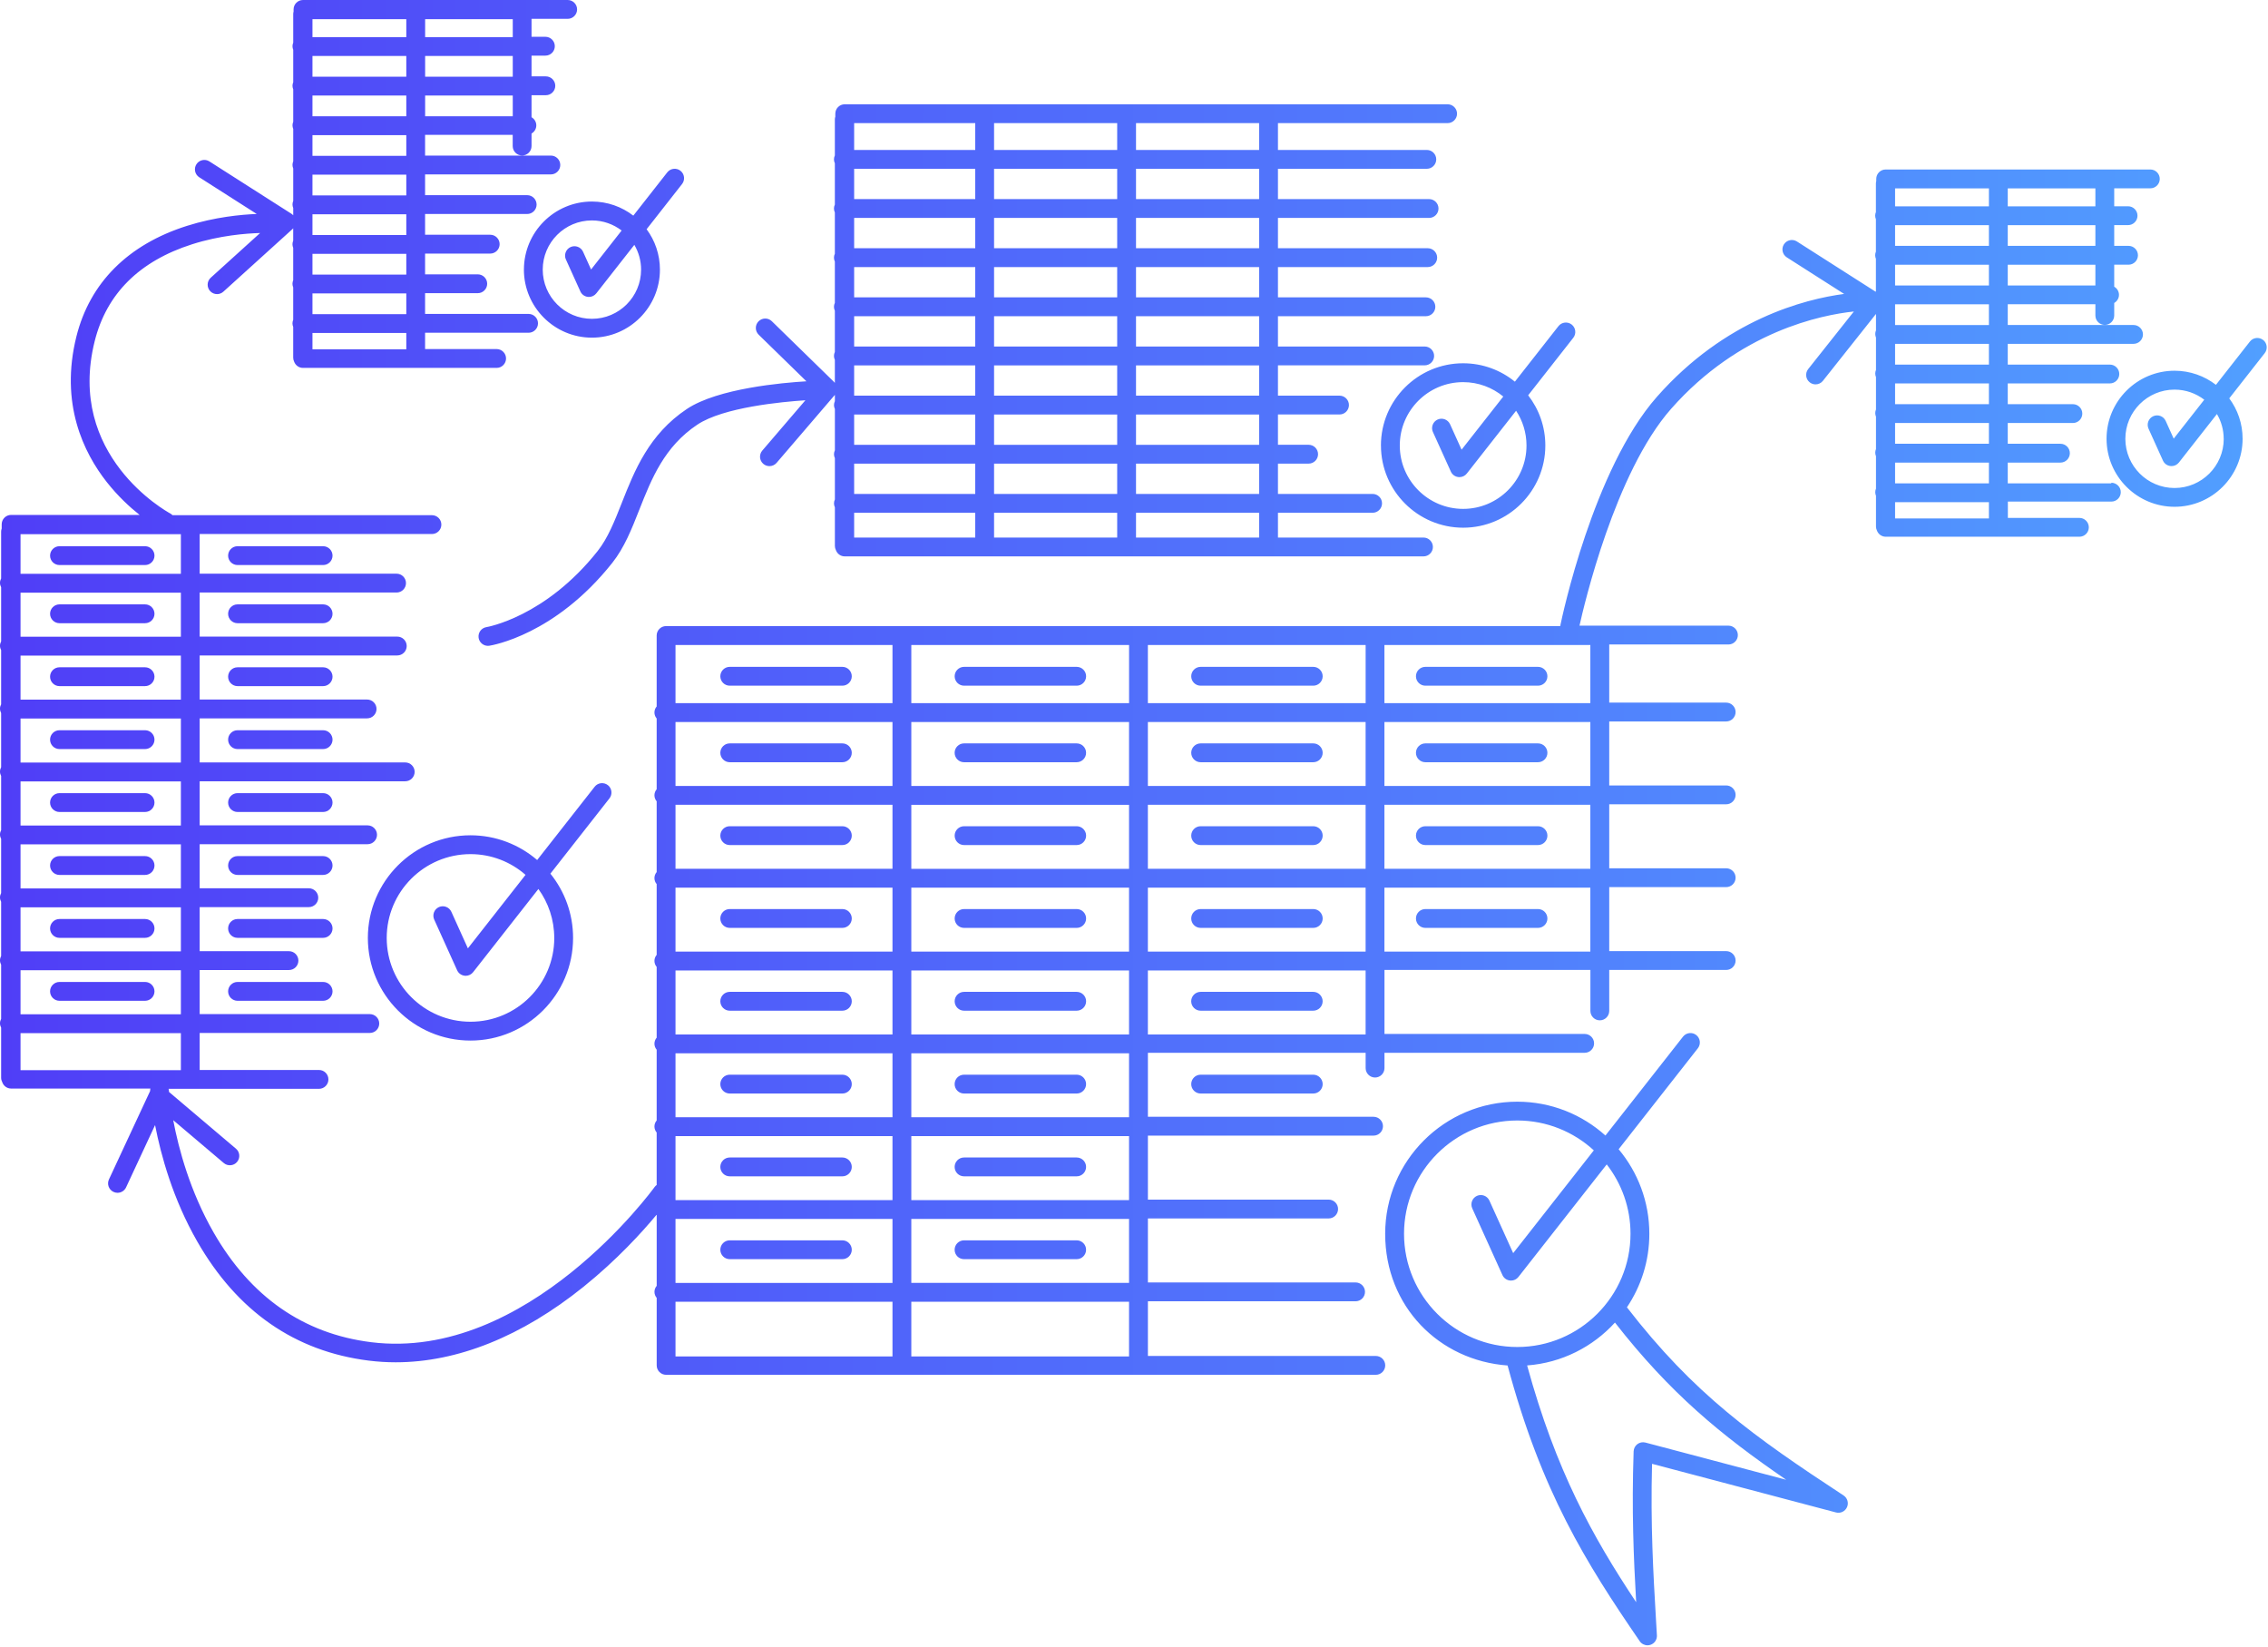
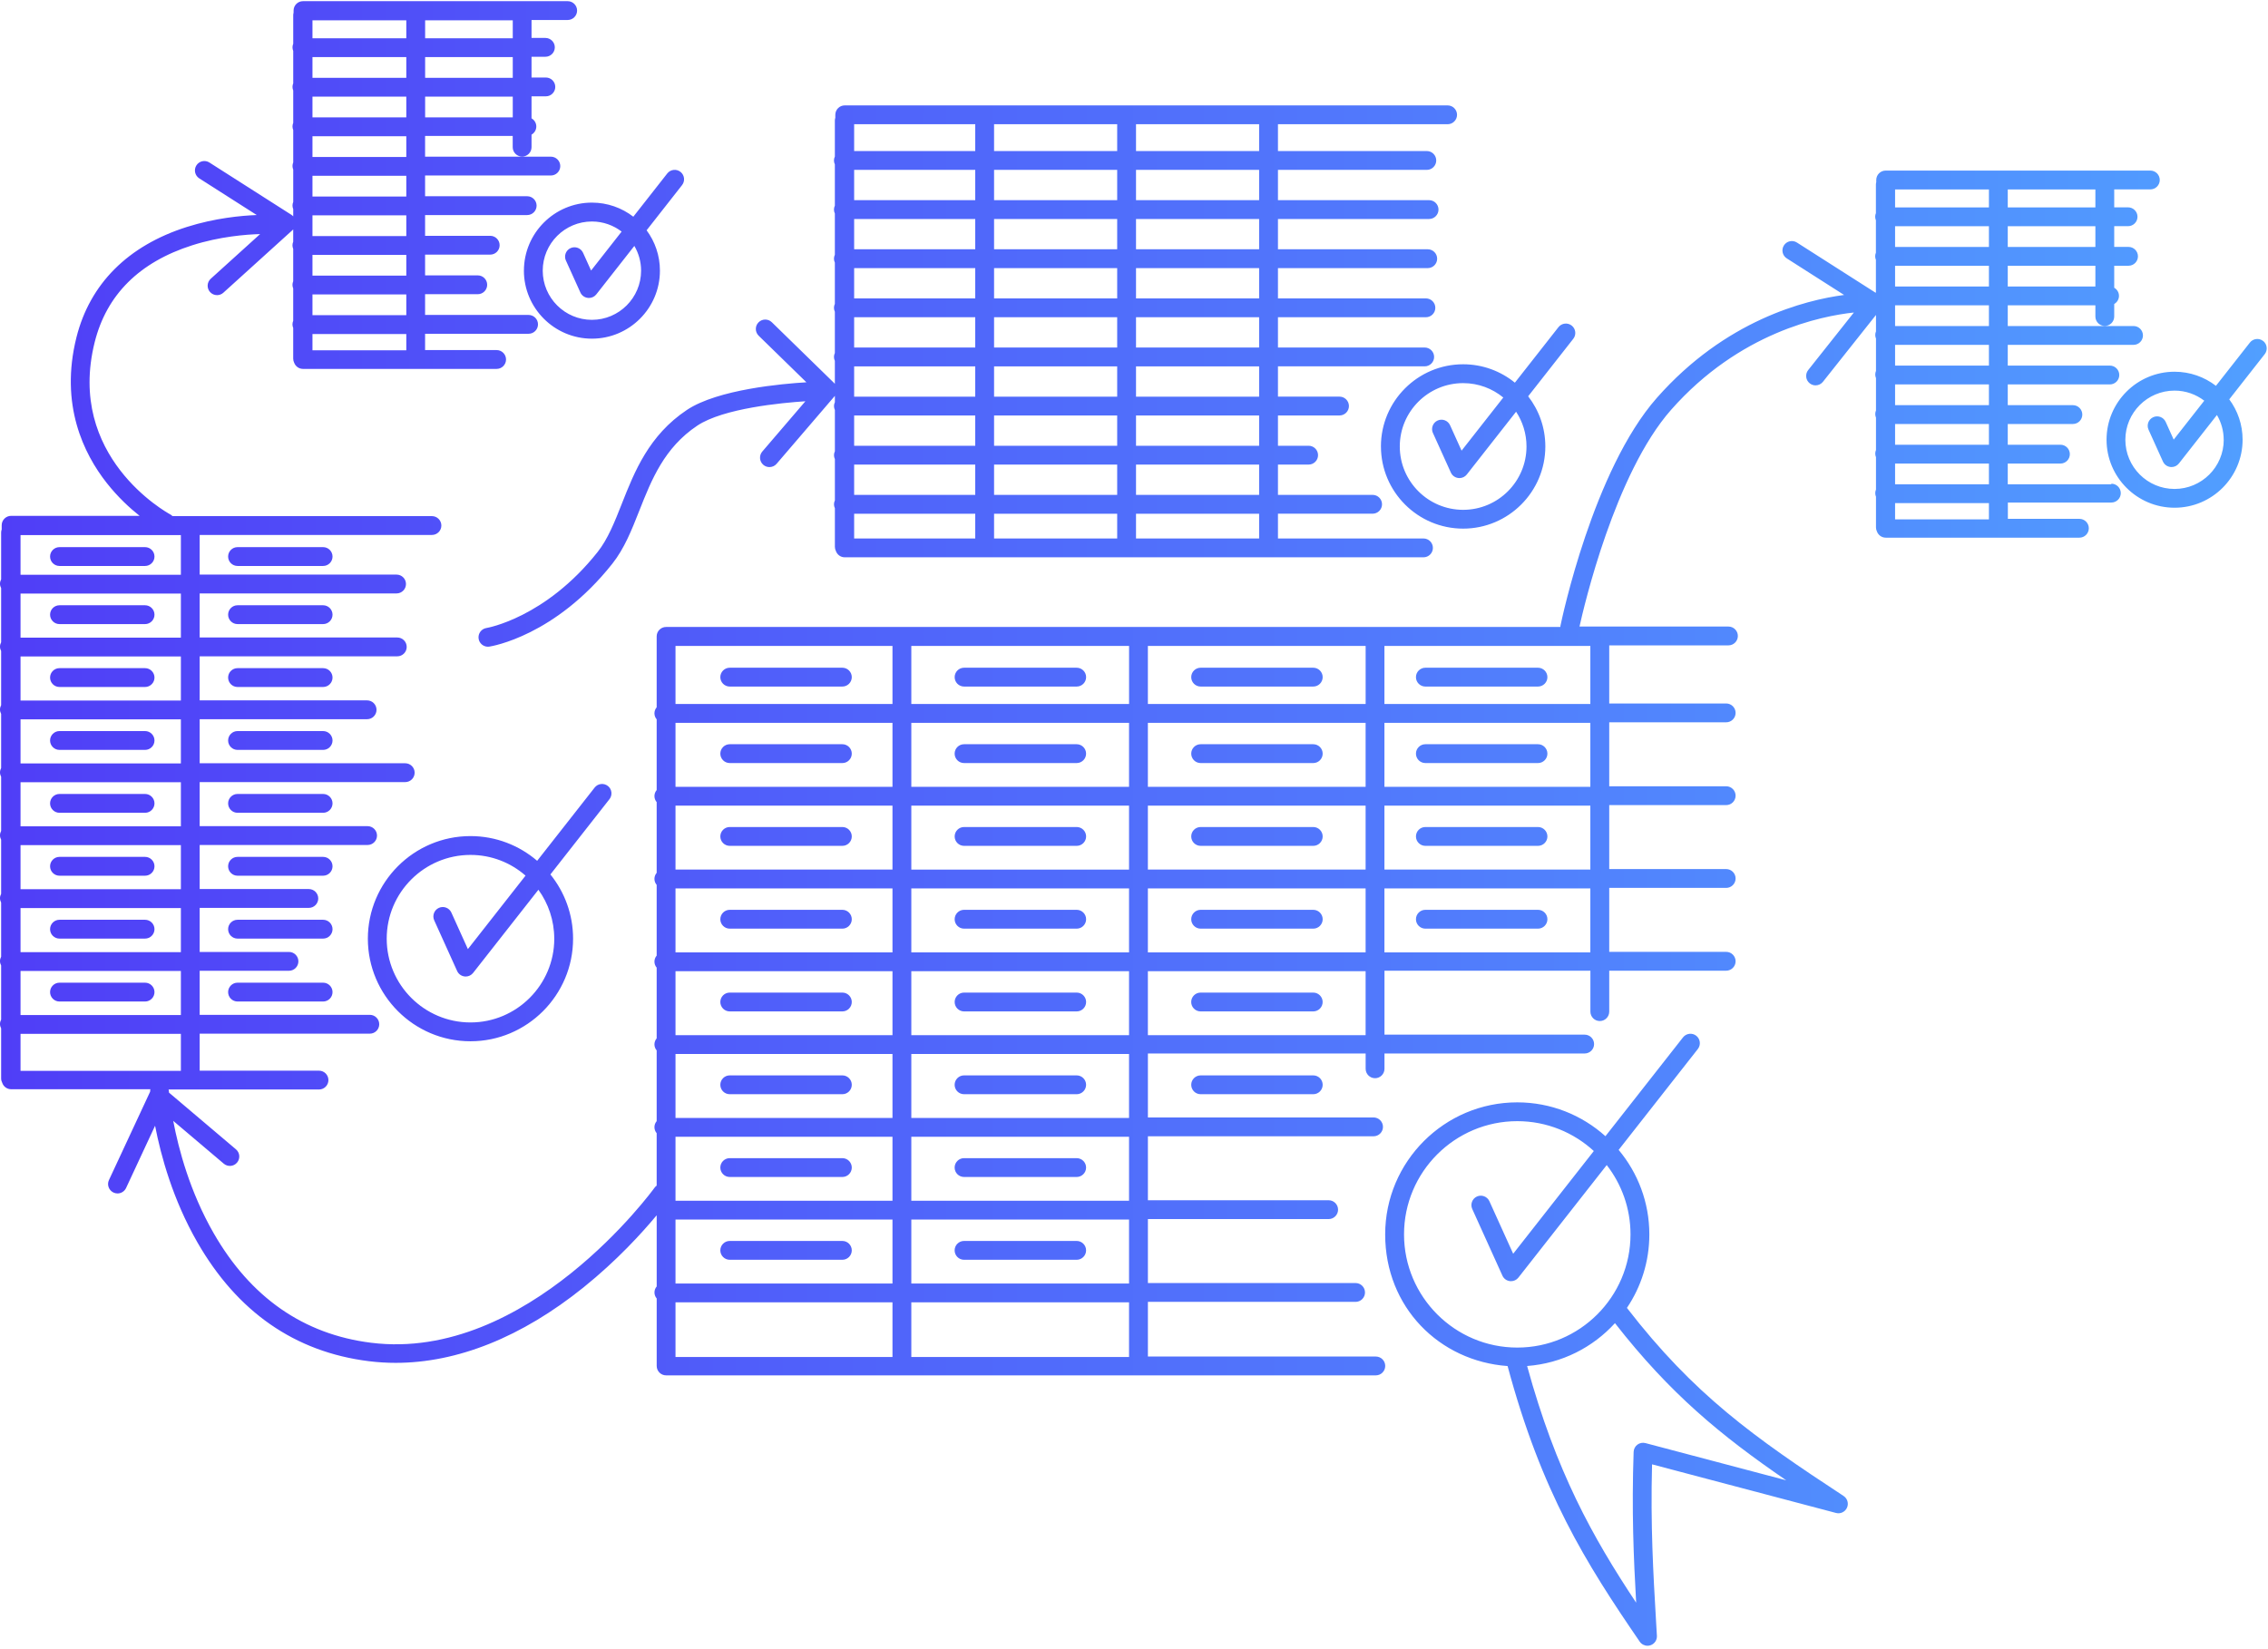
- <svg xmlns="http://www.w3.org/2000/svg" width="843" height="612" viewBox="0 0 843 612" fill="none">
+ <svg xmlns="http://www.w3.org/2000/svg" width="337" height="245" viewBox="0 0 843 612" fill="none">
  <path d="M685.25 555.71C651.91 533.84 629.64 518.05 604.72 485.79C609.98 477.97 613.05 468.57 613.05 458.47C613.05 446.53 608.76 435.57 601.64 427.05L631.08 389.54C632.27 388.02 632.01 385.82 630.49 384.62C628.97 383.43 626.77 383.69 625.57 385.21L596.73 421.96C588.03 414.14 576.54 409.38 563.95 409.38C536.88 409.38 514.86 431.4 514.86 458.47C514.86 485.54 534.96 505.57 560.36 507.41C572.98 554.34 589.38 580.55 609.48 609.87C610.15 610.84 611.24 611.39 612.37 611.39C612.75 611.39 613.13 611.33 613.5 611.2C614.99 610.69 615.95 609.26 615.86 607.69L615.53 602.04C614.51 584.59 613.46 566.58 614.06 543.95L682.43 562.02C684.09 562.46 685.82 561.63 686.52 560.06C687.22 558.49 686.68 556.65 685.24 555.71H685.25ZM521.87 458.46C521.87 435.25 540.75 416.37 563.96 416.37C574.92 416.37 584.91 420.58 592.41 427.47L562.44 465.66L553.6 446.13C552.8 444.37 550.73 443.59 548.97 444.38C547.21 445.18 546.43 447.25 547.22 449.01L558.44 473.8C558.94 474.92 559.99 475.69 561.21 475.83C561.35 475.85 561.49 475.86 561.63 475.86C562.7 475.86 563.72 475.37 564.38 474.52L597.21 432.69C602.74 439.82 606.05 448.75 606.05 458.45C606.05 481.66 587.17 500.54 563.96 500.54C540.75 500.54 521.87 481.66 521.87 458.45V458.46ZM611.6 536.05C610.57 535.78 609.47 535.99 608.62 536.62C607.77 537.25 607.25 538.24 607.21 539.31C606.45 561.22 607.21 578.79 608.15 595.38C591.89 570.89 578.36 546.55 567.62 507.39C580.52 506.43 592.05 500.48 600.27 491.46C620.77 517.71 639.54 533.16 663.92 549.88L611.6 536.05ZM267.74 251.3C267.74 249.37 269.31 247.8 271.24 247.8H313.1C315.03 247.8 316.6 249.37 316.6 251.3C316.6 253.23 315.03 254.8 313.1 254.8H271.24C269.31 254.8 267.74 253.23 267.74 251.3ZM267.74 279.74C267.74 277.81 269.31 276.24 271.24 276.24H313.1C315.03 276.24 316.6 277.81 316.6 279.74C316.6 281.67 315.03 283.24 313.1 283.24H271.24C269.31 283.24 267.74 281.67 267.74 279.74ZM316.6 310.52C316.6 312.45 315.03 314.02 313.1 314.02H271.24C269.31 314.02 267.74 312.45 267.74 310.52C267.74 308.59 269.31 307.02 271.24 307.02H313.1C315.03 307.02 316.6 308.59 316.6 310.52ZM267.74 341.3C267.74 339.37 269.31 337.8 271.24 337.8H313.1C315.03 337.8 316.6 339.37 316.6 341.3C316.6 343.23 315.03 344.8 313.1 344.8H271.24C269.31 344.8 267.74 343.23 267.74 341.3ZM316.6 372.07C316.6 374 315.03 375.57 313.1 375.57H271.24C269.31 375.57 267.74 374 267.74 372.07C267.74 370.14 269.31 368.57 271.24 368.57H313.1C315.03 368.57 316.6 370.14 316.6 372.07ZM316.6 402.85C316.6 404.78 315.03 406.35 313.1 406.35H271.24C269.31 406.35 267.74 404.78 267.74 402.85C267.74 400.92 269.31 399.35 271.24 399.35H313.1C315.03 399.35 316.6 400.92 316.6 402.85ZM316.6 433.62C316.6 435.55 315.03 437.12 313.1 437.12H271.24C269.31 437.12 267.74 435.55 267.74 433.62C267.74 431.69 269.31 430.12 271.24 430.12H313.1C315.03 430.12 316.6 431.69 316.6 433.62ZM316.6 464.4C316.6 466.33 315.03 467.9 313.1 467.9H271.24C269.31 467.9 267.74 466.33 267.74 464.4C267.74 462.47 269.31 460.9 271.24 460.9H313.1C315.03 460.9 316.6 462.47 316.6 464.4ZM403.7 251.3C403.7 253.23 402.13 254.8 400.2 254.8H358.34C356.41 254.8 354.84 253.23 354.84 251.3C354.84 249.37 356.41 247.8 358.34 247.8H400.2C402.13 247.8 403.7 249.37 403.7 251.3ZM354.83 279.74C354.83 277.81 356.4 276.24 358.33 276.24H400.19C402.12 276.24 403.69 277.81 403.69 279.74C403.69 281.67 402.12 283.24 400.19 283.24H358.33C356.4 283.24 354.83 281.67 354.83 279.74ZM403.7 310.52C403.7 312.45 402.13 314.02 400.2 314.02H358.34C356.41 314.02 354.84 312.45 354.84 310.52C354.84 308.59 356.41 307.02 358.34 307.02H400.2C402.13 307.02 403.7 308.59 403.7 310.52ZM403.7 341.3C403.7 343.23 402.13 344.8 400.2 344.8H358.34C356.41 344.8 354.84 343.23 354.84 341.3C354.84 339.37 356.41 337.8 358.34 337.8H400.2C402.13 337.8 403.7 339.37 403.7 341.3ZM403.7 372.07C403.7 374 402.13 375.57 400.2 375.57H358.34C356.41 375.57 354.84 374 354.84 372.07C354.84 370.14 356.41 368.57 358.34 368.57H400.2C402.13 368.57 403.7 370.14 403.7 372.07ZM354.83 402.85C354.83 400.92 356.4 399.35 358.33 399.35H400.19C402.12 399.35 403.69 400.92 403.69 402.85C403.69 404.78 402.12 406.35 400.19 406.35H358.33C356.4 406.35 354.83 404.78 354.83 402.85ZM354.83 433.62C354.83 431.69 356.4 430.12 358.33 430.12H400.19C402.12 430.12 403.69 431.69 403.69 433.62C403.69 435.55 402.12 437.12 400.19 437.12H358.33C356.4 437.12 354.83 435.55 354.83 433.62ZM354.83 464.4C354.83 462.47 356.4 460.9 358.33 460.9H400.19C402.12 460.9 403.69 462.47 403.69 464.4C403.69 466.33 402.12 467.9 400.19 467.9H358.33C356.4 467.9 354.83 466.33 354.83 464.4ZM491.63 251.3C491.63 253.23 490.06 254.8 488.13 254.8H446.27C444.34 254.8 442.77 253.23 442.77 251.3C442.77 249.37 444.34 247.8 446.27 247.8H488.13C490.06 247.8 491.63 249.37 491.63 251.3ZM491.63 279.74C491.63 281.67 490.06 283.24 488.13 283.24H446.27C444.34 283.24 442.77 281.67 442.77 279.74C442.77 277.81 444.34 276.24 446.27 276.24H488.13C490.06 276.24 491.63 277.81 491.63 279.74ZM491.63 310.52C491.63 312.45 490.06 314.02 488.13 314.02H446.27C444.34 314.02 442.77 312.45 442.77 310.52C442.77 308.59 444.34 307.02 446.27 307.02H488.13C490.06 307.02 491.63 308.59 491.63 310.52ZM491.63 341.3C491.63 343.23 490.06 344.8 488.13 344.8H446.27C444.34 344.8 442.77 343.23 442.77 341.3C442.77 339.37 444.34 337.8 446.27 337.8H488.13C490.06 337.8 491.63 339.37 491.63 341.3ZM442.76 372.07C442.76 370.14 444.33 368.57 446.26 368.57H488.12C490.05 368.57 491.62 370.14 491.62 372.07C491.62 374 490.05 375.57 488.12 375.57H446.26C444.33 375.57 442.76 374 442.76 372.07ZM488.13 399.35C490.06 399.35 491.63 400.92 491.63 402.85C491.63 404.78 490.06 406.35 488.13 406.35H446.27C444.34 406.35 442.77 404.78 442.77 402.85C442.77 400.92 444.34 399.35 446.27 399.35H488.13ZM526.3 251.3C526.3 249.37 527.87 247.8 529.8 247.8H571.66C573.59 247.8 575.16 249.37 575.16 251.3C575.16 253.23 573.59 254.8 571.66 254.8H529.8C527.87 254.8 526.3 253.23 526.3 251.3ZM526.3 279.74C526.3 277.81 527.87 276.24 529.8 276.24H571.66C573.59 276.24 575.16 277.81 575.16 279.74C575.16 281.67 573.59 283.24 571.66 283.24H529.8C527.87 283.24 526.3 281.67 526.3 279.74ZM526.3 310.52C526.3 308.59 527.87 307.02 529.8 307.02H571.66C573.59 307.02 575.16 308.59 575.16 310.52C575.16 312.45 573.59 314.02 571.66 314.02H529.8C527.87 314.02 526.3 312.45 526.3 310.52ZM526.3 341.3C526.3 339.37 527.87 337.8 529.8 337.8H571.66C573.59 337.8 575.16 339.37 575.16 341.3C575.16 343.23 573.59 344.8 571.66 344.8H529.8C527.87 344.8 526.3 343.23 526.3 341.3ZM225.94 291.76C224.42 290.57 222.22 290.83 221.03 292.35L199.66 319.58C192.99 313.86 184.33 310.39 174.87 310.39C153.84 310.39 136.73 327.5 136.73 348.53C136.73 369.56 153.84 386.67 174.87 386.67C195.9 386.67 213.01 369.56 213.01 348.53C213.01 339.5 209.85 331.19 204.58 324.65L226.53 296.67C227.72 295.15 227.46 292.95 225.94 291.75V291.76ZM206.02 348.53C206.02 365.7 192.05 379.67 174.88 379.67C157.71 379.67 143.74 365.7 143.74 348.53C143.74 331.36 157.71 317.39 174.88 317.39C182.71 317.39 189.87 320.3 195.34 325.09L173.91 352.4L167.77 338.82C166.97 337.06 164.9 336.28 163.14 337.07C161.38 337.87 160.6 339.94 161.39 341.7L169.91 360.54C170.41 361.66 171.46 362.43 172.68 362.57C172.82 362.59 172.96 362.6 173.1 362.6C174.17 362.6 175.18 362.11 175.85 361.26L200.12 330.34C203.82 335.46 206.01 341.75 206.01 348.54L206.02 348.53ZM18.61 206.47C18.61 204.54 20.18 202.97 22.11 202.97H53.92C55.85 202.97 57.42 204.54 57.42 206.47C57.42 208.4 55.85 209.97 53.92 209.97H22.11C20.18 209.97 18.61 208.4 18.61 206.47ZM18.61 228.08C18.61 226.15 20.18 224.58 22.11 224.58H53.92C55.85 224.58 57.42 226.15 57.42 228.08C57.42 230.01 55.85 231.58 53.92 231.58H22.11C20.18 231.58 18.61 230.01 18.61 228.08ZM18.61 251.46C18.61 249.53 20.18 247.96 22.11 247.96H53.92C55.85 247.96 57.42 249.53 57.42 251.46C57.42 253.39 55.85 254.96 53.92 254.96H22.11C20.18 254.96 18.61 253.39 18.61 251.46ZM18.61 274.85C18.61 272.92 20.18 271.35 22.11 271.35H53.92C55.85 271.35 57.42 272.92 57.42 274.85C57.42 276.78 55.85 278.35 53.92 278.35H22.11C20.18 278.35 18.61 276.78 18.61 274.85ZM18.61 298.23C18.61 296.3 20.18 294.73 22.11 294.73H53.92C55.85 294.73 57.42 296.3 57.42 298.23C57.42 300.16 55.85 301.73 53.92 301.73H22.11C20.18 301.73 18.61 300.16 18.61 298.23ZM18.61 321.62C18.61 319.69 20.18 318.12 22.11 318.12H53.92C55.85 318.12 57.42 319.69 57.42 321.62C57.42 323.55 55.85 325.12 53.92 325.12H22.11C20.18 325.12 18.61 323.55 18.61 321.62ZM18.61 345C18.61 343.07 20.18 341.5 22.11 341.5H53.92C55.85 341.5 57.42 343.07 57.42 345C57.42 346.93 55.85 348.5 53.92 348.5H22.11C20.18 348.5 18.61 346.93 18.61 345ZM18.61 368.39C18.61 366.46 20.18 364.89 22.11 364.89H53.92C55.85 364.89 57.42 366.46 57.42 368.39C57.42 370.32 55.85 371.89 53.92 371.89H22.11C20.18 371.89 18.61 370.32 18.61 368.39ZM120.1 202.97C122.03 202.97 123.6 204.54 123.6 206.47C123.6 208.4 122.03 209.97 120.1 209.97H88.29C86.36 209.97 84.79 208.4 84.79 206.47C84.79 204.54 86.36 202.97 88.29 202.97H120.1ZM120.1 224.58C122.03 224.58 123.6 226.15 123.6 228.08C123.6 230.01 122.03 231.58 120.1 231.58H88.29C86.36 231.58 84.79 230.01 84.79 228.08C84.79 226.15 86.36 224.58 88.29 224.58H120.1ZM120.1 247.96C122.03 247.96 123.6 249.53 123.6 251.46C123.6 253.39 122.03 254.96 120.1 254.96H88.29C86.36 254.96 84.79 253.39 84.79 251.46C84.79 249.53 86.36 247.96 88.29 247.96H120.1ZM120.1 271.35C122.03 271.35 123.6 272.92 123.6 274.85C123.6 276.78 122.03 278.35 120.1 278.35H88.29C86.36 278.35 84.79 276.78 84.79 274.85C84.79 272.92 86.36 271.35 88.29 271.35H120.1ZM120.1 294.73C122.03 294.73 123.6 296.3 123.6 298.23C123.6 300.16 122.03 301.73 120.1 301.73H88.29C86.36 301.73 84.79 300.16 84.79 298.23C84.79 296.3 86.36 294.73 88.29 294.73H120.1ZM123.6 321.62C123.6 323.55 122.03 325.12 120.1 325.12H88.29C86.36 325.12 84.79 323.55 84.79 321.62C84.79 319.69 86.36 318.12 88.29 318.12H120.1C122.03 318.12 123.6 319.69 123.6 321.62ZM123.6 345C123.6 346.93 122.03 348.5 120.1 348.5H88.29C86.36 348.5 84.79 346.93 84.79 345C84.79 343.07 86.36 341.5 88.29 341.5H120.1C122.03 341.5 123.6 343.07 123.6 345ZM123.6 368.39C123.6 370.32 122.03 371.89 120.1 371.89H88.29C86.36 371.89 84.79 370.32 84.79 368.39C84.79 366.46 86.36 364.89 88.29 364.89H120.1C122.03 364.89 123.6 366.46 123.6 368.39ZM513.29 165.54C513.29 182.39 527 196.09 543.84 196.09C560.68 196.09 574.39 182.38 574.39 165.54C574.39 158.52 572.01 152.06 568.01 146.89L584.78 125.52C585.97 124 585.71 121.8 584.19 120.6C582.67 119.41 580.47 119.67 579.27 121.19L563.07 141.83C557.81 137.55 551.12 134.99 543.83 134.99C526.98 134.99 513.28 148.69 513.28 165.54H513.29ZM532.61 160.53L539.27 175.24C539.77 176.36 540.82 177.13 542.04 177.27C542.18 177.29 542.32 177.3 542.46 177.3C543.53 177.3 544.55 176.81 545.21 175.96L563.52 152.63C565.96 156.34 567.39 160.78 567.39 165.55C567.39 178.54 556.83 189.1 543.84 189.1C530.85 189.1 520.29 178.54 520.29 165.55C520.29 152.56 530.85 142 543.84 142C549.5 142 554.7 144.01 558.76 147.35L543.26 167.1L538.98 157.65C538.18 155.89 536.11 155.11 534.35 155.9C532.59 156.7 531.81 158.77 532.6 160.53H532.61ZM194.73 100.19C194.73 114.13 206.07 125.47 220.01 125.47C233.95 125.47 245.29 114.13 245.29 100.19C245.29 94.57 243.45 89.38 240.34 85.18L253.52 68.38C254.71 66.86 254.45 64.66 252.93 63.46C251.41 62.27 249.21 62.53 248.02 64.05L235.4 80.13C231.14 76.85 225.8 74.89 220.02 74.89C206.08 74.89 194.74 86.23 194.74 100.17L194.73 100.19ZM210.35 96.43L215.71 108.28C216.21 109.4 217.26 110.17 218.48 110.31C218.62 110.33 218.76 110.34 218.9 110.34C219.97 110.34 220.98 109.85 221.65 109L235.78 90.99C237.37 93.7 238.29 96.84 238.29 100.19C238.29 110.27 230.09 118.47 220.01 118.47C209.93 118.47 201.73 110.27 201.73 100.19C201.73 90.11 209.93 81.91 220.01 81.91C224.17 81.91 227.99 83.32 231.06 85.66L219.7 100.14L216.72 93.55C215.92 91.79 213.85 91.01 212.09 91.8C210.33 92.59 209.55 94.67 210.34 96.43H210.35ZM841.18 126.33C839.66 125.14 837.46 125.4 836.27 126.92L823.65 143C819.38 139.72 814.05 137.76 808.27 137.76C794.33 137.76 782.99 149.1 782.99 163.04C782.99 176.98 794.33 188.32 808.27 188.32C822.21 188.32 833.56 176.98 833.56 163.04C833.56 157.42 831.72 152.23 828.6 148.03L841.78 131.23C842.97 129.71 842.71 127.51 841.19 126.32L841.18 126.33ZM826.55 163.06C826.55 173.14 818.35 181.34 808.26 181.34C798.17 181.34 789.98 173.14 789.98 163.06C789.98 152.98 798.18 144.78 808.26 144.78C812.42 144.78 816.24 146.19 819.31 148.53L807.95 163L804.97 156.41C804.17 154.65 802.1 153.87 800.34 154.66C798.58 155.46 797.8 157.53 798.59 159.29L803.95 171.14C804.45 172.26 805.5 173.03 806.72 173.17C806.86 173.19 807 173.2 807.14 173.2C808.21 173.2 809.22 172.71 809.89 171.86L824.02 153.85C825.61 156.56 826.53 159.7 826.53 163.06H826.55ZM784.74 179.61H746.27V171.9H765.85C767.78 171.9 769.35 170.33 769.35 168.4C769.35 166.47 767.78 164.9 765.85 164.9H746.27V157.19H770.48C772.41 157.19 773.98 155.62 773.98 153.69C773.98 151.76 772.41 150.19 770.48 150.19H746.27V142.48H784.22C786.15 142.48 787.72 140.91 787.72 138.98C787.72 137.05 786.15 135.48 784.22 135.48H746.27V127.77H793.02C794.95 127.77 796.52 126.2 796.52 124.27C796.52 122.34 794.95 120.77 793.02 120.77H746.27V113.06H778.84V117.24C778.84 119.17 780.41 120.74 782.34 120.74C784.27 120.74 785.84 119.17 785.84 117.24V112.58C786.89 111.98 787.61 110.85 787.61 109.56C787.61 108.27 786.89 107.14 785.84 106.54V98.36H791.16C793.09 98.36 794.66 96.79 794.66 94.86C794.66 92.93 793.09 91.36 791.16 91.36H785.84V83.65H790.99C792.92 83.65 794.49 82.08 794.49 80.15C794.49 78.22 792.92 76.65 790.99 76.65H785.84V69.98H799.27C801.2 69.98 802.77 68.41 802.77 66.48C802.77 64.55 801.2 62.98 799.27 62.98H700.89C698.96 62.98 697.39 64.55 697.39 66.48V67.28C697.31 67.57 697.26 67.87 697.26 68.18V78.81C697.09 79.22 696.99 79.67 696.99 80.14C696.99 80.61 697.09 81.06 697.26 81.47V93.51C697.09 93.92 696.99 94.37 696.99 94.84C696.99 95.31 697.09 95.76 697.26 96.17V108.21C697.23 108.28 697.22 108.35 697.19 108.42L667.9 89.73C666.27 88.69 664.11 89.17 663.07 90.8C662.03 92.43 662.51 94.59 664.14 95.63L685.44 109.22C670.87 111.14 641.27 118.63 615.85 147.47C592.16 174.35 580.51 229.8 580.02 232.15C579.99 232.32 579.98 232.48 579.97 232.65H247.58C245.65 232.65 244.08 234.22 244.08 236.15V262.51C243.57 263.12 243.25 263.9 243.25 264.75C243.25 265.6 243.57 266.39 244.08 266.99V293.28C243.57 293.89 243.25 294.67 243.25 295.52C243.25 296.37 243.57 297.16 244.08 297.76V324.05C243.57 324.66 243.25 325.44 243.25 326.29C243.25 327.14 243.57 327.93 244.08 328.53V354.82C243.57 355.43 243.25 356.21 243.25 357.06C243.25 357.91 243.57 358.7 244.08 359.3V385.59C243.57 386.2 243.25 386.98 243.25 387.83C243.25 388.68 243.57 389.47 244.08 390.07V416.36C243.57 416.97 243.25 417.75 243.25 418.6C243.25 419.45 243.57 420.24 244.08 420.84V440.33C243.79 440.54 243.52 440.79 243.3 441.1C242.84 441.75 196.09 506.02 137.93 498.75C112.8 495.61 93.1 481.88 79.38 457.95C70.62 442.67 66.4 426.92 64.39 416.26L83.18 432.18C84.66 433.43 86.87 433.25 88.11 431.77C89.36 430.3 89.18 428.09 87.7 426.84L62.83 405.77C62.81 405.53 62.78 405.31 62.76 405.1C62.74 404.93 62.7 404.76 62.66 404.6H118.57C120.5 404.6 122.07 403.03 122.07 401.1C122.07 399.17 120.5 397.6 118.57 397.6H74.22V383.84H137.46C139.39 383.84 140.96 382.27 140.96 380.34C140.96 378.41 139.39 376.84 137.46 376.84H74.22V360.46H107.41C109.34 360.46 110.91 358.89 110.91 356.96C110.91 355.03 109.34 353.46 107.41 353.46H74.22V337.08H114.79C116.72 337.08 118.29 335.51 118.29 333.58C118.29 331.65 116.72 330.08 114.79 330.08H74.22V313.7H136.63C138.56 313.7 140.13 312.13 140.13 310.2C140.13 308.27 138.56 306.7 136.63 306.7H74.22V290.32H150.62C152.55 290.32 154.12 288.75 154.12 286.82C154.12 284.89 152.55 283.32 150.62 283.32H74.22V266.94H136.45C138.38 266.94 139.95 265.37 139.95 263.44C139.95 261.51 138.38 259.94 136.45 259.94H74.22V243.56H147.67C149.6 243.56 151.17 241.99 151.17 240.06C151.17 238.13 149.6 236.56 147.67 236.56H74.22V220.18H147.4C149.33 220.18 150.9 218.61 150.9 216.68C150.9 214.75 149.33 213.18 147.4 213.18H74.22V198.44H160.55C162.48 198.44 164.05 196.87 164.05 194.94C164.05 193.01 162.48 191.44 160.55 191.44H64.11C63.88 191.2 63.62 190.99 63.31 190.82C61.72 189.96 24.58 169.26 35.19 126.8C39.6 109.16 51.78 97.03 71.4 90.77C81.7 87.48 91.49 86.73 96.68 86.59L78.33 103.2C76.9 104.5 76.79 106.71 78.08 108.14C78.77 108.9 79.72 109.29 80.68 109.29C81.52 109.29 82.36 108.99 83.03 108.38L108.77 85.07C108.85 85 108.91 84.91 108.98 84.83V89.43C108.81 89.84 108.71 90.29 108.71 90.76C108.71 91.23 108.81 91.68 108.98 92.09V104.13C108.81 104.54 108.71 104.99 108.71 105.46C108.71 105.93 108.81 106.38 108.98 106.79V118.83C108.81 119.24 108.71 119.69 108.71 120.16C108.71 120.63 108.81 121.08 108.98 121.49V132.89C108.98 133.43 109.11 133.94 109.33 134.4C109.82 135.74 111.1 136.71 112.61 136.71H184.59C186.52 136.71 188.09 135.14 188.09 133.21C188.09 131.28 186.52 129.71 184.59 129.71H158V123.65H196.47C198.4 123.65 199.97 122.08 199.97 120.15C199.97 118.22 198.4 116.65 196.47 116.65H158V108.94H177.58C179.51 108.94 181.08 107.37 181.08 105.44C181.08 103.51 179.51 101.94 177.58 101.94H158V94.23H182.21C184.14 94.23 185.71 92.66 185.71 90.73C185.71 88.8 184.14 87.23 182.21 87.23H158V79.52H195.95C197.88 79.52 199.45 77.95 199.45 76.02C199.45 74.09 197.88 72.52 195.95 72.52H158V64.81H204.75C206.68 64.81 208.25 63.24 208.25 61.31C208.25 59.38 206.68 57.81 204.75 57.81H158V50.1H190.57V54.28C190.57 56.21 192.14 57.78 194.07 57.78C196 57.78 197.57 56.21 197.57 54.28V49.62C198.62 49.02 199.34 47.89 199.34 46.59C199.34 45.29 198.62 44.17 197.57 43.56V35.38H202.89C204.82 35.38 206.39 33.81 206.39 31.88C206.39 29.95 204.82 28.38 202.89 28.38H197.57V20.67H202.72C204.65 20.67 206.22 19.1 206.22 17.17C206.22 15.24 204.65 13.67 202.72 13.67H197.57V7H211C212.93 7 214.5 5.43 214.5 3.5C214.5 1.57 212.93 0 211 0H112.62C110.69 0 109.12 1.57 109.12 3.5V4.3C109.04 4.59 108.99 4.89 108.99 5.21V15.84C108.82 16.25 108.72 16.7 108.72 17.17C108.72 17.64 108.82 18.09 108.99 18.5V30.54C108.82 30.95 108.72 31.4 108.72 31.87C108.72 32.34 108.82 32.79 108.99 33.2V45.24C108.82 45.65 108.72 46.1 108.72 46.57C108.72 47.04 108.82 47.49 108.99 47.9V59.94C108.82 60.35 108.72 60.8 108.72 61.27C108.72 61.74 108.82 62.19 108.99 62.6V74.64C108.82 75.05 108.72 75.5 108.72 75.97C108.72 76.44 108.82 76.89 108.99 77.3V80C108.79 79.79 108.57 79.59 108.32 79.43L77.83 59.98C76.2 58.94 74.04 59.42 73 61.05C71.96 62.68 72.44 64.84 74.07 65.88L95.43 79.51C89.64 79.73 79.9 80.64 69.49 83.93C47.6 90.86 33.4 105.06 28.41 125C22.16 150 31.1 168.24 39.69 179.14C43.82 184.38 48.23 188.44 51.89 191.34H4.13C2.2 191.34 0.63 192.91 0.63 194.84V196.39C0.5 196.75 0.42 197.14 0.42 197.55V214.95C0.16 215.44 0 215.99 0 216.58C0 217.17 0.16 217.72 0.42 218.21V238.33C0.16 238.82 0 239.37 0 239.96C0 240.55 0.16 241.1 0.42 241.59V261.71C0.16 262.2 0 262.75 0 263.34C0 263.93 0.16 264.48 0.42 264.97V285.09C0.16 285.58 0 286.13 0 286.72C0 287.31 0.16 287.86 0.42 288.35V308.47C0.16 308.96 0 309.51 0 310.1C0 310.69 0.16 311.24 0.42 311.73V331.85C0.16 332.34 0 332.89 0 333.48C0 334.07 0.16 334.62 0.42 335.11V355.23C0.16 355.72 0 356.27 0 356.86C0 357.45 0.16 358 0.42 358.49V378.61C0.16 379.1 0 379.65 0 380.24C0 380.83 0.16 381.38 0.42 381.87V400.49C0.42 401.07 0.57 401.61 0.82 402.09C1.28 403.49 2.58 404.5 4.13 404.5H55.9C55.83 404.8 55.79 405.11 55.8 405.43C55.8 405.45 55.78 405.46 55.77 405.48L40.5 438.26C39.68 440.01 40.44 442.09 42.2 442.91C42.68 443.13 43.18 443.24 43.68 443.24C45 443.24 46.26 442.49 46.86 441.22L57.64 418.07C59.81 429.28 64.26 445.54 73.32 461.33C88.19 487.28 109.64 502.17 137.07 505.6C140.38 506.01 143.72 506.22 147.08 506.22C170 506.22 193.93 496.64 216.89 478.17C229.35 468.14 238.7 457.83 244.02 451.43C244.04 451.46 244.07 451.49 244.09 451.52V477.81C243.58 478.42 243.26 479.2 243.26 480.05C243.26 480.9 243.58 481.69 244.09 482.29V507.37C244.09 509.3 245.66 510.87 247.59 510.87H511.38C513.31 510.87 514.88 509.3 514.88 507.37C514.88 505.44 513.31 503.87 511.38 503.87H426.67V483.55H503.86C505.79 483.55 507.36 481.98 507.36 480.05C507.36 478.12 505.79 476.55 503.86 476.55H426.67V452.77H493.85C495.78 452.77 497.35 451.2 497.35 449.27C497.35 447.34 495.78 445.77 493.85 445.77H426.67V421.99H510.54C512.47 421.99 514.04 420.42 514.04 418.49C514.04 416.56 512.47 414.99 510.54 414.99H426.67V391.21H507.6V396.9C507.6 398.83 509.17 400.4 511.1 400.4C513.03 400.4 514.6 398.83 514.6 396.9V391.21H589.01C590.94 391.21 592.51 389.64 592.51 387.71C592.51 385.78 590.94 384.21 589.01 384.21H514.6V360.43H591.14V375.65C591.14 377.58 592.71 379.15 594.64 379.15C596.57 379.15 598.14 377.58 598.14 375.65V360.43H641.61C643.54 360.43 645.11 358.86 645.11 356.93C645.11 355 643.54 353.43 641.61 353.43H598.14V329.65H641.61C643.54 329.65 645.11 328.08 645.11 326.15C645.11 324.22 643.54 322.65 641.61 322.65H598.14V298.87H641.61C643.54 298.87 645.11 297.3 645.11 295.37C645.11 293.44 643.54 291.87 641.61 291.87H598.14V268.09H641.61C643.54 268.09 645.11 266.52 645.11 264.59C645.11 262.66 643.54 261.09 641.61 261.09H598.14V239.55C598.14 239.55 598.14 239.51 598.14 239.49H642.45C644.38 239.49 645.95 237.92 645.95 235.99C645.95 234.06 644.38 232.49 642.45 232.49H587.09C588.71 225.17 600.24 175.62 621.12 151.94C646.56 123.08 677.04 117.02 689.07 115.75L672.09 137.15C670.89 138.66 671.14 140.87 672.66 142.07C673.3 142.58 674.07 142.83 674.83 142.83C675.86 142.83 676.88 142.38 677.57 141.51L697.29 116.66V122.77C697.12 123.18 697.02 123.63 697.02 124.1C697.02 124.57 697.12 125.02 697.29 125.43V137.47C697.12 137.88 697.02 138.33 697.02 138.8C697.02 139.27 697.12 139.72 697.29 140.13V152.17C697.12 152.58 697.02 153.03 697.02 153.5C697.02 153.97 697.12 154.42 697.29 154.83V166.87C697.12 167.28 697.02 167.73 697.02 168.2C697.02 168.67 697.12 169.12 697.29 169.53V181.57C697.12 181.98 697.02 182.43 697.02 182.9C697.02 183.37 697.12 183.82 697.29 184.23V195.63C697.29 196.17 697.42 196.68 697.64 197.14C698.13 198.49 699.41 199.45 700.92 199.45H772.9C774.83 199.45 776.4 197.88 776.4 195.95C776.4 194.02 774.83 192.45 772.9 192.45H746.31V186.39H784.78C786.71 186.39 788.28 184.82 788.28 182.89C788.28 180.96 786.71 179.39 784.78 179.39L784.74 179.61ZM116.14 35.5H151.02V43.21H116.14V35.5ZM116.14 28.5V20.79H151.02V28.5H116.14ZM151.02 129.8H116.14V123.74H151.02V129.8ZM151.02 116.74H116.14V109.03H151.02V116.74ZM151.02 102.03H116.14V94.32H151.02V102.03ZM151.02 87.33H116.14V79.62H151.02V87.33ZM151.02 72.62H116.14V64.91H151.02V72.62ZM151.02 57.92H116.14V50.21H151.02V57.92ZM190.59 43.21H158.02V35.5H190.59V43.21ZM190.59 28.5H158.02V20.79H190.59V28.5ZM190.59 13.8H158.02V7.13H190.59V13.8ZM151.02 7.13V13.8H116.14V7.13H151.02ZM67.23 376.91H7.63V360.53H67.23V376.91ZM67.23 353.53H7.63V337.15H67.23V353.53ZM67.23 330.14H7.63V313.76H67.23V330.14ZM67.23 306.76H7.63V290.38H67.23V306.76ZM67.23 283.37H7.63V266.99H67.23V283.37ZM67.23 259.99H7.63V243.61H67.23V259.99ZM67.23 236.61H7.63V220.23H67.23V236.61ZM67.23 198.49V213.23H7.63V198.49H67.23ZM7.63 383.91H67.23V397.67H7.63V383.91ZM426.66 261.29V239.75C426.66 239.75 426.66 239.71 426.66 239.69H507.6C507.6 239.69 507.6 239.73 507.6 239.75V261.29H426.66ZM338.73 261.29V239.75C338.73 239.75 338.73 239.71 338.73 239.69H419.67C419.67 239.69 419.67 239.73 419.67 239.75V261.29H338.73ZM419.66 268.29V292.07H338.73V268.29H419.66ZM251.08 322.84V299.06H331.73V322.84H251.08ZM331.73 329.84V353.62H251.08V329.84H331.73ZM338.73 299.07H419.66V322.85H338.73V299.07ZM331.73 292.07H251.08V268.29H331.73V292.07ZM251.08 452.95H331.73V476.73H251.08V452.95ZM251.08 445.95V422.17H331.73V445.95H251.08ZM251.08 415.17V391.39H331.73V415.17H251.08ZM251.08 384.4V360.62H331.73V384.4H251.08ZM338.73 360.62H419.66V384.4H338.73V360.62ZM338.73 353.62V329.84H419.66V353.62H338.73ZM426.66 329.84H507.59V353.62H426.66V329.84ZM426.66 322.84V299.06H507.59V322.84H426.66ZM426.66 292.07V268.29H507.59V292.07H426.66ZM331.73 239.69C331.73 239.69 331.73 239.73 331.73 239.75V261.29H251.08V239.69H331.74H331.73ZM251.08 483.72H331.73V504.04H251.08V483.72ZM419.66 504.05H338.73V483.73H419.66V504.05ZM419.66 476.72H338.73V452.94H419.66V476.72ZM419.66 445.95H338.73V422.17H419.66V445.95ZM419.66 415.17H338.73V391.39H419.66V415.17ZM507.59 384.4H426.66V360.62H507.59V384.4ZM591.12 353.62H514.58V329.84H591.12V353.62ZM591.12 322.84H514.58V299.06H591.12V322.84ZM591.12 292.07H514.58V268.29H591.12V292.07ZM591.12 239.75V261.29H514.58V239.75C514.58 239.75 514.58 239.71 514.58 239.69H591.13C591.13 239.69 591.13 239.73 591.13 239.75H591.12ZM739.27 179.61H704.39V171.9H739.27V179.61ZM704.39 98.37H739.27V106.08H704.39V98.37ZM704.39 91.37V83.66H739.27V91.37H704.39ZM739.27 164.9H704.39V157.19H739.27V164.9ZM739.27 150.19H704.39V142.48H739.27V150.19ZM739.27 135.49H704.39V127.78H739.27V135.49ZM739.27 120.78H704.39V113.07H739.27V120.78ZM778.84 106.08H746.27V98.37H778.84V106.08ZM778.84 91.37H746.27V83.66H778.84V91.37ZM778.84 76.67H746.27V70H778.84V76.67ZM739.27 70V76.67H704.39V70H739.27ZM739.27 192.66H704.39V186.6H739.27V192.66ZM231.13 186.84C228.46 193.6 225.94 199.98 222.12 204.79C202.68 229.31 181.04 233 180.83 233.03C178.92 233.32 177.61 235.11 177.9 237.02C178.16 238.75 179.66 239.99 181.36 239.99C181.54 239.99 181.71 239.98 181.89 239.95C182.88 239.8 206.36 235.94 227.6 209.13C232.06 203.51 234.77 196.66 237.63 189.41C242.18 177.9 246.88 166.01 259.19 157.8C268.88 151.34 290.64 149.31 299.36 148.74L283.34 167.43C282.08 168.9 282.25 171.11 283.72 172.37C284.38 172.94 285.19 173.21 286 173.21C286.99 173.21 287.97 172.8 288.66 171.99L310.28 146.78C310.28 146.78 310.3 146.74 310.32 146.73V149.07C310.11 149.52 309.99 150.01 309.99 150.53C309.99 151.05 310.11 151.55 310.32 151.99V167.33C310.11 167.78 309.99 168.27 309.99 168.79C309.99 169.31 310.11 169.81 310.32 170.25V185.59C310.11 186.04 309.99 186.53 309.99 187.05C309.99 187.57 310.11 188.07 310.32 188.51V202.86C310.32 203.42 310.46 203.94 310.69 204.4C311.17 205.77 312.45 206.75 313.98 206.75H529.1C531.03 206.75 532.6 205.18 532.6 203.25C532.6 201.32 531.03 199.75 529.1 199.75H475.01V190.54H510.19C512.12 190.54 513.69 188.97 513.69 187.04C513.69 185.11 512.12 183.54 510.19 183.54H475.01V172.28H486.41C488.34 172.28 489.91 170.71 489.91 168.78C489.91 166.85 488.34 165.28 486.41 165.28H475.01V154.02H497.89C499.82 154.02 501.39 152.45 501.39 150.52C501.39 148.59 499.82 147.02 497.89 147.02H475.01V135.76H529.55C531.48 135.76 533.05 134.19 533.05 132.26C533.05 130.33 531.48 128.76 529.55 128.76H475.01V117.5H530C531.93 117.5 533.5 115.93 533.5 114C533.5 112.07 531.93 110.5 530 110.5H475.01V99.24H530.68C532.61 99.24 534.18 97.67 534.18 95.74C534.18 93.81 532.61 92.24 530.68 92.24H475.01V80.98H531.18C533.11 80.98 534.68 79.41 534.68 77.48C534.68 75.55 533.11 73.98 531.18 73.98H475.01V62.72H530.34C532.27 62.72 533.84 61.15 533.84 59.22C533.84 57.29 532.27 55.72 530.34 55.72H475.01V45.75H538.07C540 45.75 541.57 44.18 541.57 42.25C541.57 40.32 540 38.75 538.07 38.75H313.98C312.05 38.75 310.48 40.32 310.48 42.25V43.35C310.38 43.67 310.31 44.01 310.31 44.36V57.76C310.1 58.21 309.98 58.7 309.98 59.22C309.98 59.74 310.1 60.24 310.31 60.68V76.02C310.1 76.47 309.98 76.96 309.98 77.48C309.98 78 310.1 78.5 310.31 78.94V94.28C310.1 94.73 309.98 95.22 309.98 95.74C309.98 96.26 310.1 96.76 310.31 97.2V112.54C310.1 112.99 309.98 113.48 309.98 114C309.98 114.52 310.1 115.02 310.31 115.46V130.8C310.1 131.25 309.98 131.74 309.98 132.26C309.98 132.78 310.1 133.28 310.31 133.72V142.28C310.23 142.18 310.15 142.08 310.06 141.98L286.88 119.36C285.5 118.01 283.28 118.04 281.93 119.42C280.58 120.8 280.61 123.02 281.99 124.37L299.74 141.69C291.08 142.2 266.83 144.29 255.31 151.97C241.18 161.39 235.84 174.91 231.13 186.83V186.84ZM415.25 62.72V73.98H369.49V62.72H415.25ZM369.49 55.72V45.75H415.25V55.72H369.49ZM369.49 183.55V172.29H415.25V183.55H369.49ZM415.25 190.55V199.76H369.49V190.55H415.25ZM317.48 154.03H362.49V165.29H317.48V154.03ZM317.48 147.03V135.77H362.49V147.03H317.48ZM317.48 128.76V117.5H362.49V128.76H317.48ZM317.48 110.5V99.24H362.49V110.5H317.48ZM317.48 92.24V80.98H362.49V92.24H317.48ZM317.48 172.29H362.49V183.55H317.48V172.29ZM369.49 165.29V154.03H415.25V165.29H369.49ZM369.49 147.03V135.77H415.25V147.03H369.49ZM369.49 128.76V117.5H415.25V128.76H369.49ZM369.49 110.5V99.24H415.25V110.5H369.49ZM369.49 92.24V80.98H415.25V92.24H369.49ZM362.49 73.98H317.48V62.72H362.49V73.98ZM317.48 190.55H362.49V199.76H317.48V190.55ZM468.01 199.76H422.25V190.55H468.01V199.76ZM468.01 183.55H422.25V172.29H468.01V183.55ZM468.01 165.29H422.25V154.03H468.01V165.29ZM468.01 147.03H422.25V135.77H468.01V147.03ZM468.01 128.76H422.25V117.5H468.01V128.76ZM468.01 110.5H422.25V99.24H468.01V110.5ZM468.01 92.24H422.25V80.98H468.01V92.24ZM468.01 73.98H422.25V62.72H468.01V73.98ZM468.01 55.72H422.25V45.75H468.01V55.72ZM362.49 45.75V55.72H317.48V45.75H362.49Z" fill="url(#paint0_linear_63_76)" />
  <defs>
    <linearGradient id="paint0_linear_63_76" x1="0" y1="305.76" x2="842.52" y2="305.76" gradientUnits="userSpaceOnUse">
      <stop stop-color="#503EF7" />
      <stop offset="1" stop-color="#519FFF" />
    </linearGradient>
  </defs>
</svg>
